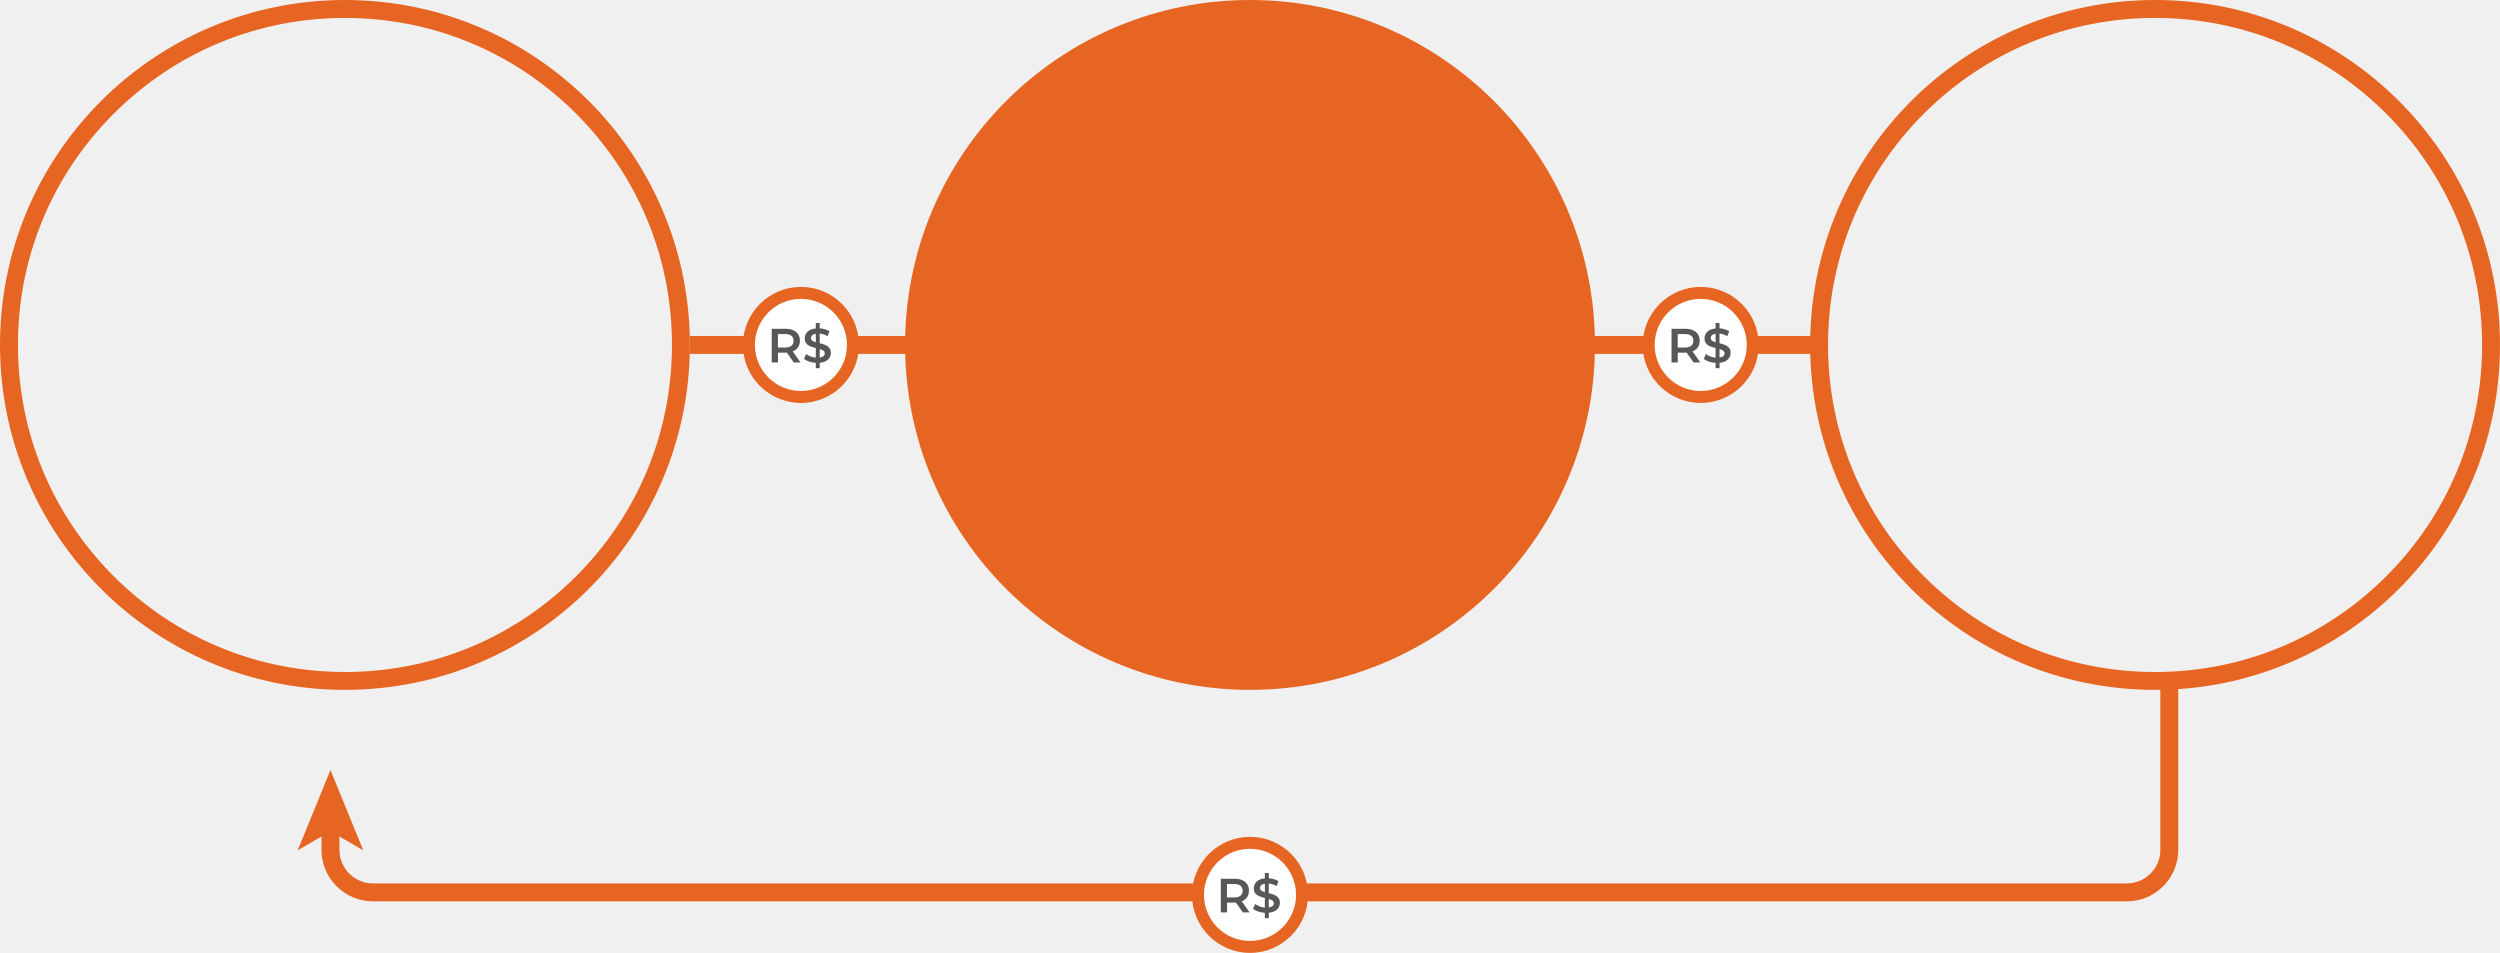
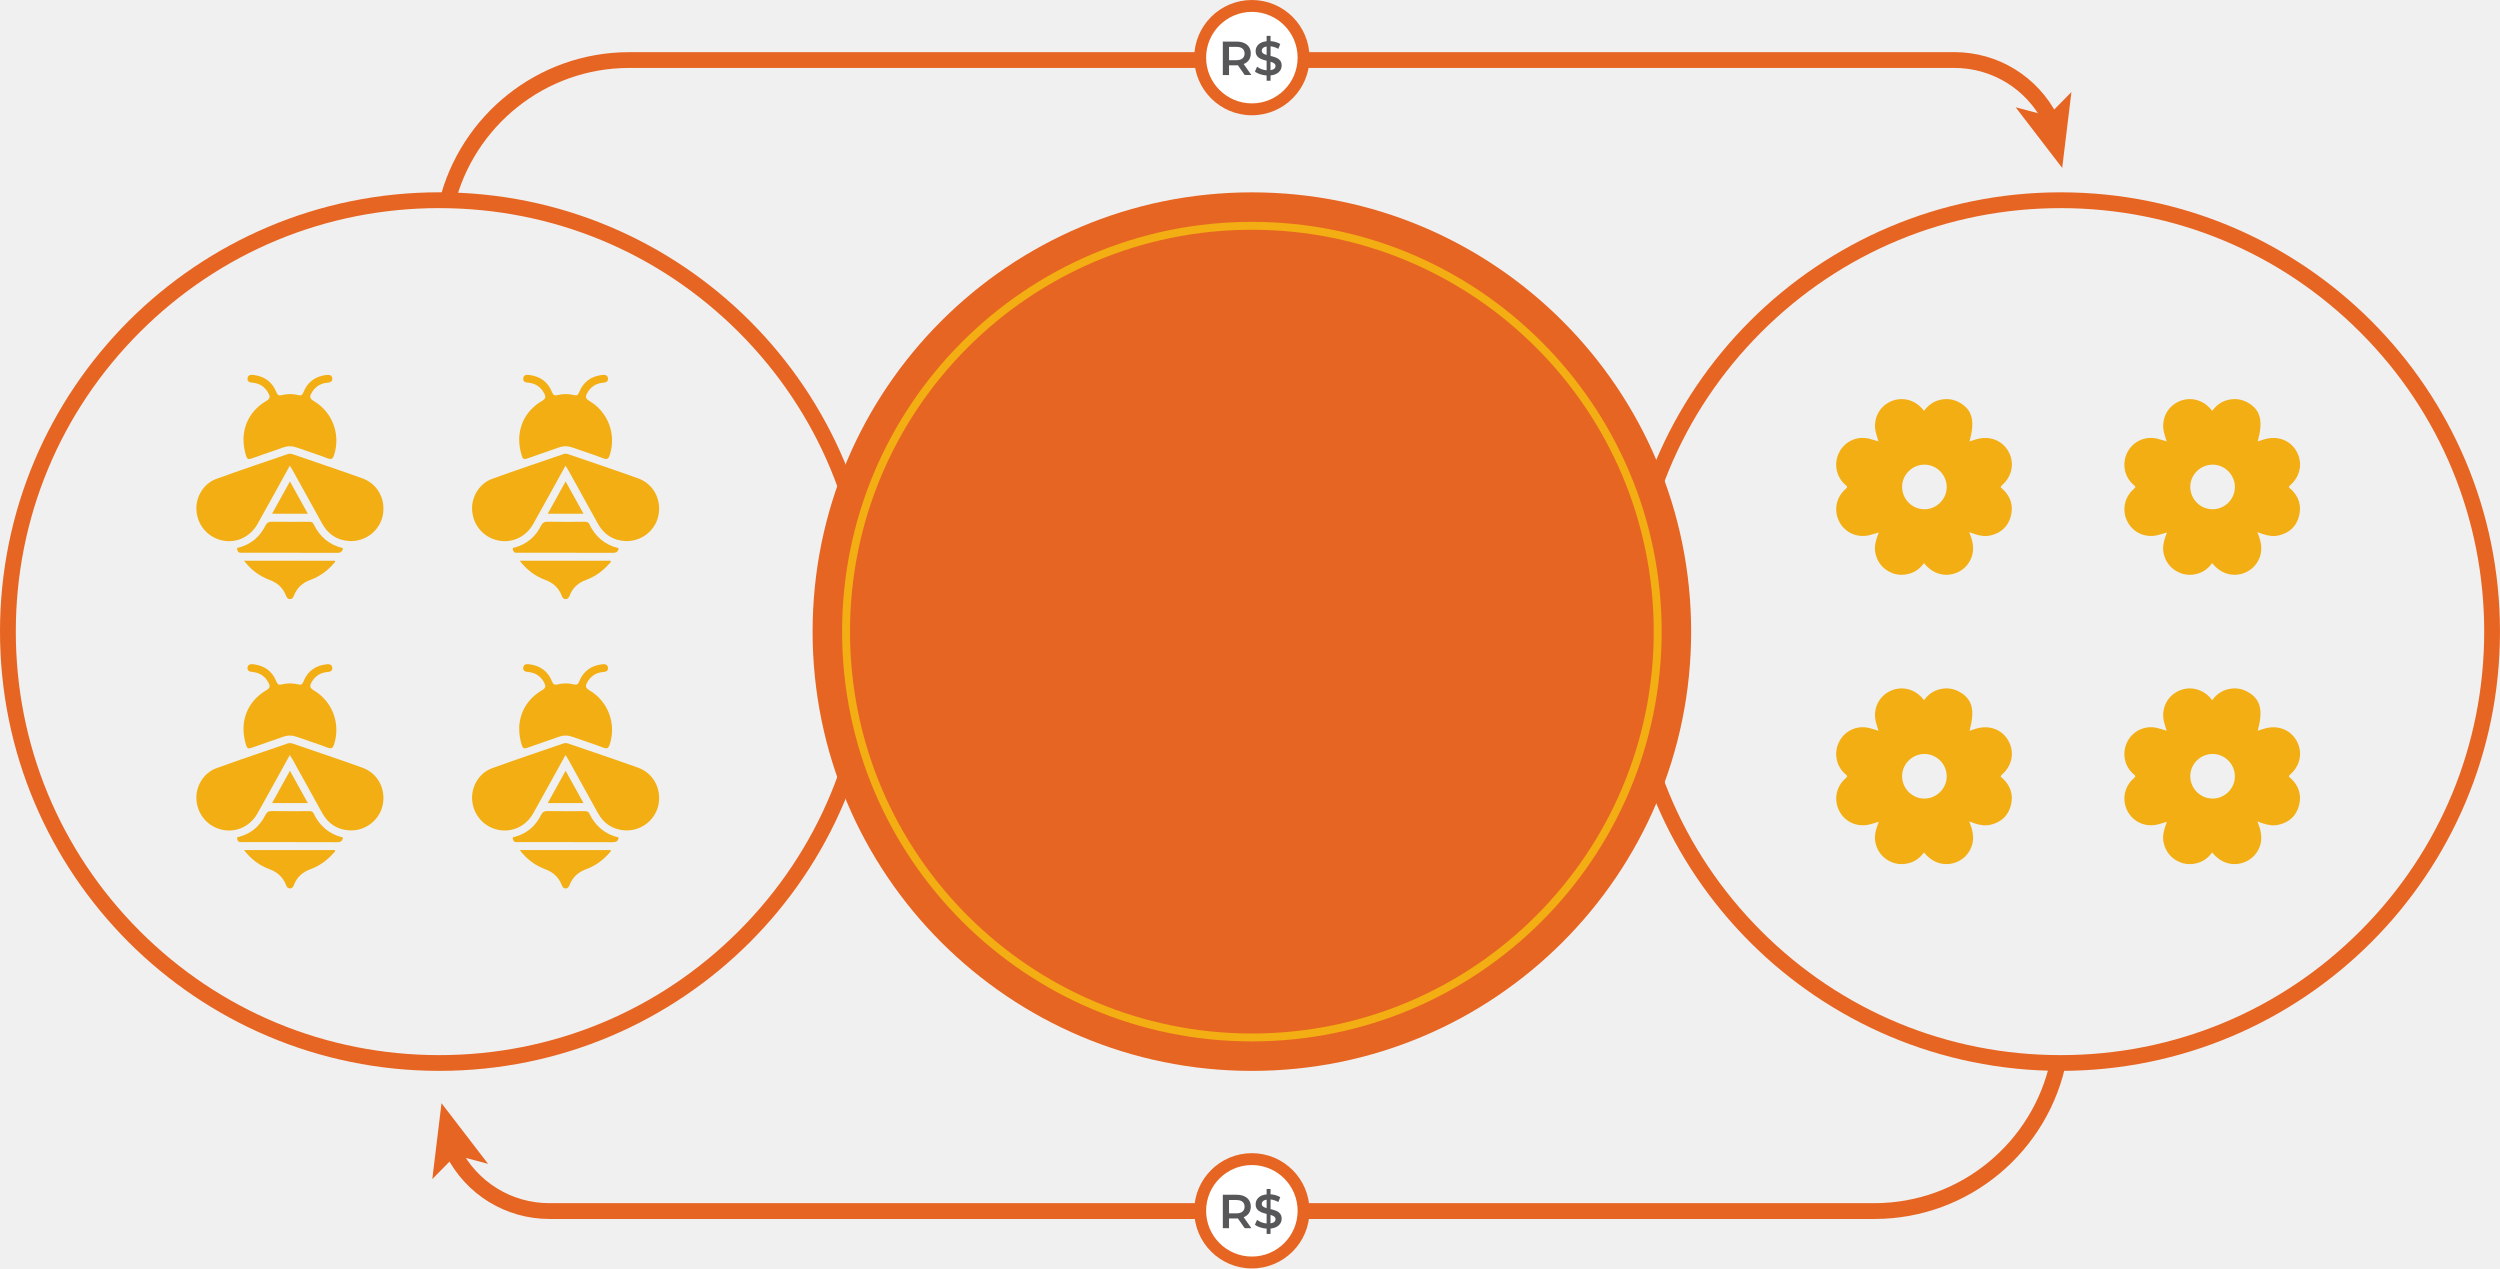
- <svg xmlns="http://www.w3.org/2000/svg" id="Camada_2" data-name="Camada 2" viewBox="0 0 836.47 318.82">
+ <svg xmlns="http://www.w3.org/2000/svg" id="Camada_2" data-name="Camada 2" viewBox="0 0 949.06 481.53">
  <defs>
    <style>
      .cls-1 {
        fill: #fff;
      }

      .cls-2 {
        fill: #e76522;
      }

      .cls-3 {
-         fill: none;
-         stroke: #e76522;
-         stroke-miterlimit: 10;
-         stroke-width: 6px;
+         fill: #f2ae13;
      }

      .cls-4 {
+         fill: none;
+         stroke: #f2ae13;
+         stroke-miterlimit: 10;
+         stroke-width: 3px;
+       }
+ 
+       .cls-5 {
        fill: #57575a;
      }
    </style>
  </defs>
  <g id="Camada_1-2" data-name="Camada 1">
-     <line class="cls-3" x1="230.82" y1="115.41" x2="608.57" y2="115.41" />
-     <path class="cls-2" d="M115.41,6c29.22,0,56.7,11.38,77.37,32.05,20.67,20.67,32.05,48.14,32.05,77.37s-11.38,56.7-32.05,77.37c-20.67,20.67-48.14,32.05-77.37,32.05s-56.7-11.38-77.37-32.05C17.38,172.11,6,144.64,6,115.41S17.38,58.71,38.05,38.05C58.71,17.38,86.19,6,115.41,6m0-6C51.67,0,0,51.67,0,115.41s51.67,115.41,115.41,115.41,115.41-51.67,115.41-115.41S179.15,0,115.41,0h0Z" />
-     <circle class="cls-2" cx="418.24" cy="115.41" r="115.41" />
-     <path class="cls-2" d="M721.06,6c29.22,0,56.7,11.38,77.37,32.05,20.67,20.67,32.05,48.14,32.05,77.37s-11.38,56.7-32.05,77.37c-20.67,20.67-48.14,32.05-77.37,32.05s-56.7-11.38-77.37-32.05c-20.67-20.67-32.05-48.14-32.05-77.37s11.38-56.7,32.05-77.37c20.67-20.67,48.14-32.05,77.37-32.05m0-6c-63.74,0-115.41,51.67-115.41,115.41s51.67,115.41,115.41,115.41,115.41-51.67,115.41-115.41S784.8,0,721.06,0h0Z" />
-     <g>
-       <path class="cls-1" d="M267.98,132.82c-9.6,0-17.41-7.81-17.41-17.41s7.81-17.41,17.41-17.41,17.41,7.81,17.41,17.41-7.81,17.41-17.41,17.41Z" />
-       <path class="cls-2" d="M267.98,100c8.5,0,15.41,6.91,15.41,15.41s-6.91,15.41-15.41,15.41-15.41-6.91-15.41-15.41,6.91-15.41,15.41-15.41m0-4c-10.72,0-19.41,8.69-19.41,19.41s8.69,19.41,19.41,19.41,19.41-8.69,19.41-19.41-8.69-19.41-19.41-19.41h0Z" />
-     </g>
-     <g>
-       <path class="cls-4" d="M265.57,121.27l-2.3-3.3c-.1,.01-.24,.02-.43,.02h-2.54v3.28h-2.09v-11.26h4.63c.98,0,1.83,.16,2.55,.48,.72,.32,1.28,.78,1.67,1.38,.39,.6,.58,1.31,.58,2.14s-.21,1.58-.62,2.19c-.41,.61-1.01,1.07-1.78,1.37l2.59,3.7h-2.25Zm-.76-8.91c-.47-.39-1.16-.58-2.08-.58h-2.45v4.49h2.45c.91,0,1.6-.2,2.08-.59,.47-.39,.71-.95,.71-1.67s-.24-1.27-.71-1.66Z" />
-       <path class="cls-4" d="M277.05,120.3c-.64,.61-1.56,.97-2.78,1.1v1.8h-1.32v-1.79c-.79-.05-1.54-.2-2.25-.43s-1.27-.54-1.69-.9l.72-1.63c.4,.32,.88,.59,1.45,.81,.57,.22,1.16,.36,1.77,.41v-3.22c-.76-.18-1.4-.38-1.91-.6-.51-.22-.94-.54-1.28-.97s-.51-.98-.51-1.68c0-.87,.32-1.61,.95-2.22,.63-.61,1.55-.98,2.75-1.09v-1.82h1.32v1.79c.6,.03,1.19,.13,1.76,.31,.57,.17,1.08,.4,1.5,.68l-.66,1.62c-.82-.47-1.68-.76-2.61-.87v3.25c.77,.18,1.41,.38,1.92,.6,.51,.21,.94,.53,1.29,.96,.35,.42,.52,.98,.52,1.68,0,.87-.32,1.61-.96,2.21Zm-5.3-6.33c.28,.21,.68,.4,1.21,.55v-2.86c-.55,.09-.95,.26-1.22,.51-.27,.26-.4,.57-.4,.95,0,.35,.14,.64,.42,.85Zm3.79,5.18c.27-.25,.41-.55,.41-.92s-.14-.66-.43-.88c-.29-.22-.7-.4-1.24-.56v2.85c.57-.09,.99-.25,1.26-.5Z" />
-     </g>
-     <g>
-       <path class="cls-1" d="M569.04,132.82c-9.6,0-17.41-7.81-17.41-17.41s7.81-17.41,17.41-17.41,17.41,7.81,17.41,17.41-7.81,17.41-17.41,17.41Z" />
-       <path class="cls-2" d="M569.04,100c8.5,0,15.41,6.91,15.41,15.41s-6.91,15.41-15.41,15.41-15.41-6.91-15.41-15.41,6.91-15.41,15.41-15.41m0-4c-10.72,0-19.41,8.69-19.41,19.41s8.69,19.41,19.41,19.41,19.41-8.69,19.41-19.41-8.69-19.41-19.41-19.41h0Z" />
-     </g>
-     <g>
-       <path class="cls-4" d="M566.63,121.27l-2.3-3.3c-.1,.01-.24,.02-.43,.02h-2.54v3.28h-2.09v-11.26h4.63c.98,0,1.83,.16,2.55,.48,.72,.32,1.28,.78,1.67,1.38,.39,.6,.58,1.31,.58,2.14s-.21,1.58-.62,2.19c-.41,.61-1.01,1.07-1.78,1.37l2.59,3.7h-2.25Zm-.76-8.91c-.47-.39-1.16-.58-2.08-.58h-2.45v4.49h2.45c.91,0,1.6-.2,2.08-.59,.47-.39,.71-.95,.71-1.67s-.24-1.27-.71-1.66Z" />
-       <path class="cls-4" d="M578.11,120.3c-.64,.61-1.56,.97-2.78,1.1v1.8h-1.32v-1.79c-.79-.05-1.54-.2-2.25-.43s-1.27-.54-1.69-.9l.72-1.63c.4,.32,.88,.59,1.45,.81,.57,.22,1.16,.36,1.77,.41v-3.22c-.76-.18-1.4-.38-1.91-.6-.51-.22-.94-.54-1.28-.97s-.51-.98-.51-1.68c0-.87,.32-1.61,.95-2.22,.63-.61,1.55-.98,2.75-1.09v-1.82h1.32v1.79c.6,.03,1.19,.13,1.76,.31,.57,.17,1.08,.4,1.5,.68l-.66,1.62c-.82-.47-1.68-.76-2.61-.87v3.25c.77,.18,1.41,.38,1.92,.6,.51,.21,.94,.53,1.29,.96,.35,.42,.52,.98,.52,1.68,0,.87-.32,1.61-.96,2.21Zm-5.3-6.33c.28,.21,.68,.4,1.21,.55v-2.86c-.55,.09-.95,.26-1.22,.51-.27,.26-.4,.57-.4,.95,0,.35,.14,.64,.42,.85Zm3.79,5.18c.27-.25,.41-.55,.41-.92s-.14-.66-.43-.88c-.29-.22-.7-.4-1.24-.56v2.85c.57-.09,.99-.25,1.26-.5Z" />
-     </g>
-     <g>
-       <path class="cls-3" d="M110.57,276.71v7.67c0,7.81,6.39,14.2,14.2,14.2H711.62c7.81,0,14.2-6.39,14.2-14.2v-57.09" />
-       <polygon class="cls-2" points="110.57 257.65 99.6 284.51 110.57 278.14 121.55 284.51 110.57 257.65" />
-     </g>
    <g>
      <g>
-         <path class="cls-1" d="M418.24,316.82c-9.6,0-17.41-7.81-17.41-17.41s7.81-17.41,17.41-17.41,17.41,7.81,17.41,17.41-7.81,17.41-17.41,17.41Z" />
-         <path class="cls-2" d="M418.24,284c8.5,0,15.41,6.91,15.41,15.41s-6.91,15.41-15.41,15.41-15.41-6.91-15.41-15.41,6.91-15.41,15.41-15.41m0-4c-10.72,0-19.41,8.69-19.41,19.41s8.69,19.41,19.41,19.41,19.41-8.69,19.41-19.41-8.69-19.41-19.41-19.41h0Z" />
+         <g>
+           <path class="cls-3" d="M110.02,176.79c-4.19,7.58-8.18,14.85-12.24,22.09-3.01,5.37-8.88,7.75-14.52,5.99-5-1.56-8.42-6.01-8.7-11.31-.26-4.93,2.73-9.98,7.52-11.74,8.99-3.29,18.09-6.29,27.14-9.43,.68-.23,1.32-.15,1.97,.08,8.82,3.04,17.68,5.99,26.46,9.15,5.81,2.1,8.92,8.14,7.62,14.2-1.23,5.74-6.63,9.9-12.64,9.57-4.63-.26-8.08-2.56-10.32-6.6-3.74-6.72-7.45-13.46-11.17-20.19-.29-.52-.61-1.01-1.1-1.82Z" />
+           <path class="cls-3" d="M92.44,166.33c.23-5.65,3-10.82,8.74-14.18,1.41-.82,1.38-1.59,.77-2.77-1.25-2.41-3.22-3.8-5.91-4.08-1.13-.12-2.23-.29-2.06-1.7,.17-1.39,1.37-1.38,2.43-1.24,4.02,.54,6.94,2.63,8.45,6.41,.44,1.11,.84,1.53,2.05,1.23,2.1-.52,4.25-.54,6.36,0,1.13,.28,1.54-.11,1.95-1.14,1.53-3.87,4.49-5.98,8.58-6.5,1.09-.14,2.25-.06,2.35,1.35,.09,1.28-.91,1.49-1.99,1.59-2.69,.25-4.66,1.64-5.96,4.01-.7,1.28-.58,2.05,.85,2.89,7.13,4.16,10.28,12.63,7.81,20.43-.44,1.39-.87,1.99-2.52,1.35-3.81-1.48-7.73-2.66-11.57-4.06-1.81-.66-3.51-.69-5.34-.03-3.95,1.44-7.97,2.71-11.92,4.16-1.23,.45-1.72,.21-2.09-1.02-.57-1.89-.99-3.78-.99-6.69Z" />
+           <path class="cls-3" d="M130.2,208.09c-.19,1.38-.88,1.78-2.15,1.78-11.98-.05-23.97-.03-35.95-.03-.37,0-.74,.04-1.1-.04-.73-.15-.89-.84-.99-1.4-.11-.6,.59-.51,.93-.6,4.51-1.28,7.73-4.1,9.8-8.23,.57-1.15,1.27-1.53,2.54-1.51,4.65,.08,9.29,.04,13.94,.03,.75,0,1.41-.01,1.82,.84,2.28,4.8,5.97,7.95,11.16,9.16Z" />
+           <path class="cls-3" d="M92.63,212.87h34.52c.26,.57-.29,.83-.57,1.16-2.41,2.78-5.32,4.86-8.77,6.12-2.92,1.07-5.04,2.94-6.18,5.85-.29,.72-.61,1.38-1.47,1.42-.97,.05-1.33-.65-1.64-1.44-1.15-2.9-3.28-4.76-6.19-5.84-3.84-1.43-7.01-3.78-9.68-7.27Z" />
+           <path class="cls-3" d="M110.07,182.76c2.34,4.22,4.5,8.13,6.79,12.26h-13.57c2.24-4.05,4.42-8,6.78-12.26Z" />
+         </g>
+         <g>
+           <path class="cls-3" d="M214.68,176.79c-4.19,7.58-8.18,14.85-12.24,22.09-3.01,5.37-8.88,7.75-14.52,5.99-5-1.56-8.42-6.01-8.7-11.31-.26-4.93,2.73-9.98,7.52-11.74,8.99-3.29,18.09-6.29,27.14-9.43,.68-.23,1.32-.15,1.97,.08,8.82,3.04,17.68,5.99,26.46,9.15,5.81,2.1,8.92,8.14,7.62,14.2-1.23,5.74-6.63,9.9-12.64,9.57-4.63-.26-8.08-2.56-10.32-6.6-3.74-6.72-7.45-13.46-11.17-20.19-.29-.52-.61-1.01-1.1-1.82Z" />
+           <path class="cls-3" d="M197.1,166.33c.23-5.65,3-10.82,8.74-14.18,1.41-.82,1.38-1.59,.77-2.77-1.25-2.41-3.22-3.8-5.91-4.08-1.13-.12-2.23-.29-2.06-1.7,.17-1.39,1.37-1.38,2.43-1.24,4.02,.54,6.94,2.63,8.45,6.41,.44,1.11,.84,1.53,2.05,1.23,2.1-.52,4.25-.54,6.36,0,1.13,.28,1.54-.11,1.95-1.14,1.53-3.87,4.49-5.98,8.58-6.5,1.09-.14,2.25-.06,2.35,1.35,.09,1.28-.91,1.49-1.99,1.59-2.69,.25-4.66,1.64-5.96,4.01-.7,1.28-.58,2.05,.85,2.89,7.13,4.16,10.28,12.63,7.81,20.43-.44,1.39-.87,1.99-2.52,1.35-3.81-1.48-7.73-2.66-11.57-4.06-1.81-.66-3.51-.69-5.34-.03-3.95,1.44-7.97,2.71-11.92,4.16-1.23,.45-1.72,.21-2.09-1.02-.57-1.89-.99-3.78-.99-6.69Z" />
+           <path class="cls-3" d="M234.85,208.09c-.19,1.38-.88,1.78-2.15,1.78-11.98-.05-23.97-.03-35.95-.03-.37,0-.74,.04-1.1-.04-.73-.15-.89-.84-.99-1.4-.11-.6,.59-.51,.93-.6,4.51-1.28,7.73-4.1,9.8-8.23,.57-1.15,1.27-1.53,2.54-1.51,4.65,.08,9.29,.04,13.94,.03,.75,0,1.41-.01,1.82,.84,2.28,4.8,5.97,7.95,11.16,9.16Z" />
+           <path class="cls-3" d="M197.29,212.87h34.52c.26,.57-.29,.83-.57,1.16-2.41,2.78-5.32,4.86-8.77,6.12-2.92,1.07-5.04,2.94-6.18,5.85-.29,.72-.61,1.38-1.47,1.42-.97,.05-1.33-.65-1.64-1.44-1.15-2.9-3.28-4.76-6.19-5.84-3.84-1.43-7.01-3.78-9.68-7.27Z" />
+           <path class="cls-3" d="M214.72,182.76c2.34,4.22,4.5,8.13,6.79,12.26h-13.57c2.24-4.05,4.42-8,6.78-12.26Z" />
+         </g>
+         <g>
+           <path class="cls-3" d="M110.02,286.63c-4.19,7.58-8.18,14.85-12.24,22.09-3.01,5.37-8.88,7.75-14.52,5.99-5-1.56-8.42-6.01-8.7-11.31-.26-4.93,2.73-9.98,7.52-11.74,8.99-3.29,18.09-6.29,27.14-9.43,.68-.23,1.32-.15,1.97,.08,8.82,3.04,17.68,5.99,26.46,9.15,5.81,2.1,8.92,8.14,7.62,14.2-1.23,5.74-6.63,9.9-12.64,9.57-4.63-.26-8.08-2.56-10.32-6.6-3.74-6.72-7.45-13.46-11.17-20.19-.29-.52-.61-1.01-1.1-1.82Z" />
+           <path class="cls-3" d="M92.44,276.16c.23-5.65,3-10.82,8.74-14.18,1.41-.82,1.38-1.59,.77-2.77-1.25-2.41-3.22-3.8-5.91-4.08-1.13-.12-2.23-.29-2.06-1.7,.17-1.39,1.37-1.38,2.43-1.24,4.02,.54,6.94,2.63,8.45,6.41,.44,1.11,.84,1.53,2.05,1.23,2.1-.52,4.25-.54,6.36,0,1.13,.28,1.54-.11,1.95-1.14,1.53-3.87,4.49-5.98,8.58-6.5,1.09-.14,2.25-.06,2.35,1.35,.09,1.28-.91,1.49-1.99,1.59-2.69,.25-4.66,1.64-5.96,4.01-.7,1.28-.58,2.05,.85,2.89,7.13,4.16,10.28,12.63,7.81,20.43-.44,1.39-.87,1.99-2.52,1.35-3.81-1.48-7.73-2.66-11.57-4.06-1.81-.66-3.51-.69-5.34-.03-3.95,1.44-7.97,2.71-11.92,4.16-1.23,.45-1.72,.21-2.09-1.02-.57-1.89-.99-3.78-.99-6.69Z" />
+           <path class="cls-3" d="M130.2,317.93c-.19,1.38-.88,1.78-2.15,1.78-11.98-.05-23.97-.03-35.95-.03-.37,0-.74,.04-1.1-.04-.73-.15-.89-.84-.99-1.4-.11-.6,.59-.51,.93-.6,4.51-1.28,7.73-4.1,9.8-8.23,.57-1.15,1.27-1.53,2.54-1.51,4.65,.08,9.29,.04,13.94,.03,.75,0,1.41-.01,1.82,.84,2.28,4.8,5.97,7.95,11.16,9.16Z" />
+           <path class="cls-3" d="M92.63,322.71h34.52c.26,.57-.29,.83-.57,1.16-2.41,2.78-5.32,4.86-8.77,6.12-2.92,1.07-5.04,2.94-6.18,5.85-.29,.72-.61,1.38-1.47,1.42-.97,.05-1.33-.65-1.64-1.44-1.15-2.9-3.28-4.76-6.19-5.84-3.84-1.43-7.01-3.78-9.68-7.27Z" />
+           <path class="cls-3" d="M110.07,292.6c2.34,4.22,4.5,8.13,6.79,12.26h-13.57c2.24-4.05,4.42-8,6.78-12.26Z" />
+         </g>
+         <g>
+           <path class="cls-3" d="M214.68,286.63c-4.19,7.58-8.18,14.85-12.24,22.09-3.01,5.37-8.88,7.75-14.52,5.99-5-1.56-8.42-6.01-8.7-11.31-.26-4.93,2.73-9.98,7.52-11.74,8.99-3.29,18.09-6.29,27.14-9.43,.68-.23,1.32-.15,1.97,.08,8.82,3.04,17.68,5.99,26.46,9.15,5.81,2.1,8.92,8.14,7.62,14.2-1.23,5.74-6.63,9.9-12.64,9.57-4.63-.26-8.08-2.56-10.32-6.6-3.74-6.72-7.45-13.46-11.17-20.19-.29-.52-.61-1.01-1.1-1.82Z" />
+           <path class="cls-3" d="M197.1,276.16c.23-5.65,3-10.82,8.74-14.18,1.41-.82,1.38-1.59,.77-2.77-1.25-2.41-3.22-3.8-5.91-4.08-1.13-.12-2.23-.29-2.06-1.7,.17-1.39,1.37-1.38,2.43-1.24,4.02,.54,6.94,2.63,8.45,6.41,.44,1.11,.84,1.53,2.05,1.23,2.1-.52,4.25-.54,6.36,0,1.13,.28,1.54-.11,1.95-1.14,1.53-3.87,4.49-5.98,8.58-6.5,1.09-.14,2.25-.06,2.35,1.35,.09,1.28-.91,1.49-1.99,1.59-2.69,.25-4.66,1.64-5.96,4.01-.7,1.28-.58,2.05,.85,2.89,7.13,4.16,10.28,12.63,7.81,20.43-.44,1.39-.87,1.99-2.52,1.35-3.81-1.48-7.73-2.66-11.57-4.06-1.81-.66-3.51-.69-5.34-.03-3.95,1.44-7.97,2.71-11.92,4.16-1.23,.45-1.72,.21-2.09-1.02-.57-1.89-.99-3.78-.99-6.69Z" />
+           <path class="cls-3" d="M234.85,317.93c-.19,1.38-.88,1.78-2.15,1.78-11.98-.05-23.97-.03-35.95-.03-.37,0-.74,.04-1.1-.04-.73-.15-.89-.84-.99-1.4-.11-.6,.59-.51,.93-.6,4.51-1.28,7.73-4.1,9.8-8.23,.57-1.15,1.27-1.53,2.54-1.51,4.65,.08,9.29,.04,13.94,.03,.75,0,1.41-.01,1.82,.84,2.28,4.8,5.97,7.95,11.16,9.16Z" />
+           <path class="cls-3" d="M197.29,322.71h34.52c.26,.57-.29,.83-.57,1.16-2.41,2.78-5.32,4.86-8.77,6.12-2.92,1.07-5.04,2.94-6.18,5.85-.29,.72-.61,1.38-1.47,1.42-.97,.05-1.33-.65-1.64-1.44-1.15-2.9-3.28-4.76-6.19-5.84-3.84-1.43-7.01-3.78-9.68-7.27Z" />
+           <path class="cls-3" d="M214.72,292.6c2.34,4.22,4.5,8.13,6.79,12.26h-13.57c2.24-4.05,4.42-8,6.78-12.26Z" />
+         </g>
      </g>
      <g>
-         <path class="cls-4" d="M415.82,305.27l-2.3-3.3c-.1,.01-.24,.02-.43,.02h-2.54v3.28h-2.09v-11.26h4.63c.98,0,1.83,.16,2.55,.48,.72,.32,1.28,.78,1.67,1.38,.39,.6,.58,1.31,.58,2.14s-.21,1.58-.62,2.19c-.41,.61-1.01,1.07-1.78,1.37l2.59,3.7h-2.25Zm-.76-8.91c-.47-.39-1.16-.58-2.08-.58h-2.45v4.49h2.45c.91,0,1.6-.2,2.08-.59,.47-.39,.71-.95,.71-1.67s-.24-1.27-.71-1.66Z" />
-         <path class="cls-4" d="M427.3,304.3c-.64,.61-1.56,.97-2.78,1.1v1.8h-1.32v-1.79c-.79-.05-1.54-.2-2.25-.43s-1.27-.54-1.69-.9l.72-1.63c.4,.32,.88,.59,1.45,.81,.57,.22,1.16,.36,1.77,.41v-3.22c-.76-.18-1.4-.38-1.91-.6-.51-.22-.94-.54-1.28-.97s-.51-.98-.51-1.68c0-.87,.32-1.61,.95-2.22,.63-.61,1.55-.98,2.75-1.09v-1.82h1.32v1.79c.6,.03,1.19,.13,1.76,.31,.57,.17,1.08,.4,1.5,.68l-.66,1.62c-.82-.47-1.68-.76-2.61-.87v3.25c.77,.18,1.41,.38,1.92,.6,.51,.21,.94,.53,1.29,.96,.35,.42,.52,.98,.52,1.68,0,.87-.32,1.61-.96,2.21Zm-5.3-6.33c.28,.21,.68,.4,1.21,.55v-2.86c-.55,.09-.95,.26-1.22,.51-.27,.26-.4,.57-.4,.95,0,.35,.14,.64,.42,.85Zm3.79,5.18c.27-.25,.41-.55,.41-.92s-.14-.66-.43-.88c-.29-.22-.7-.4-1.24-.56v2.85c.57-.09,.99-.25,1.26-.5Z" />
+         <path class="cls-3" d="M747.55,202.03c1.54,3.64,2.22,7.12,.41,10.63-1.02,1.98-2.53,3.49-4.53,4.48-3.62,1.79-8.94,1.73-13.04-3.37-1.79,2.5-4.2,3.98-7.24,4.36-2.22,.27-4.31-.16-6.24-1.26-2.55-1.45-4.14-3.64-4.87-6.47-.74-2.85,.14-5.48,1.18-8.27-1.31,.39-2.45,.78-3.61,1.05-4.66,1.09-9.24-1-11.39-5.16-2.16-4.19-1.22-9.27,2.42-12.38,.87-.74,.66-.97-.07-1.58-3.54-2.99-4.51-8.1-2.4-12.28,2.11-4.19,6.74-6.35,11.33-5.26,1.19,.28,2.34,.68,3.63,1.06-.38-1.24-.81-2.38-1.07-3.57-1.05-4.75,1.12-9.34,5.33-11.43,4.27-2.12,9.26-1.03,12.45,2.71,.17,.2,.34,.4,.58,.68,1.83-2.57,4.29-4.05,7.38-4.4,2.22-.25,4.31,.22,6.23,1.33,4.74,2.75,5.79,6.93,3.65,14.68,.93-.3,1.77-.59,2.62-.83,5-1.45,9.8,.4,12.17,4.68,2.37,4.28,1.43,9.39-2.48,12.79-.94,.82-.19,1.01,.24,1.41,3.04,2.83,4.18,6.31,3.13,10.32-1.03,3.92-3.67,6.34-7.61,7.29-2.08,.5-4.12,.18-6.11-.5-.61-.21-1.22-.42-2.1-.73Zm-17.06-8.7c4.62,.03,8.48-3.74,8.53-8.34,.05-4.68-3.75-8.57-8.41-8.6-4.63-.02-8.48,3.74-8.53,8.34-.05,4.68,3.75,8.57,8.41,8.6Z" />
+         <path class="cls-3" d="M856.95,202.03c1.54,3.64,2.22,7.12,.41,10.63-1.02,1.98-2.53,3.49-4.53,4.48-3.62,1.79-8.94,1.73-13.04-3.37-1.79,2.5-4.2,3.98-7.24,4.36-2.22,.27-4.31-.16-6.24-1.26-2.55-1.45-4.14-3.64-4.87-6.47-.74-2.85,.14-5.48,1.18-8.27-1.31,.39-2.45,.78-3.61,1.05-4.66,1.09-9.24-1-11.39-5.16-2.16-4.19-1.22-9.27,2.42-12.38,.87-.74,.66-.97-.07-1.58-3.54-2.99-4.51-8.1-2.4-12.28,2.11-4.19,6.74-6.35,11.33-5.26,1.19,.28,2.34,.68,3.63,1.06-.38-1.24-.81-2.38-1.07-3.57-1.05-4.75,1.12-9.34,5.33-11.43,4.27-2.12,9.26-1.03,12.45,2.71,.17,.2,.34,.4,.58,.68,1.83-2.57,4.29-4.05,7.38-4.4,2.22-.25,4.31,.22,6.23,1.33,4.74,2.75,5.79,6.93,3.65,14.68,.93-.3,1.77-.59,2.62-.83,5-1.45,9.8,.4,12.17,4.68,2.37,4.28,1.43,9.39-2.48,12.79-.94,.82-.19,1.01,.24,1.41,3.04,2.83,4.18,6.31,3.13,10.32-1.03,3.92-3.67,6.34-7.61,7.29-2.08,.5-4.12,.18-6.11-.5-.61-.21-1.22-.42-2.1-.73Zm-17.06-8.7c4.62,.03,8.48-3.74,8.53-8.34,.05-4.68-3.75-8.57-8.41-8.6-4.63-.02-8.48,3.74-8.53,8.34-.05,4.68,3.75,8.57,8.41,8.6Z" />
+         <path class="cls-3" d="M747.55,311.86c1.54,3.64,2.22,7.12,.41,10.63-1.02,1.98-2.53,3.49-4.53,4.48-3.62,1.79-8.94,1.73-13.04-3.37-1.79,2.5-4.2,3.98-7.24,4.36-2.22,.27-4.31-.16-6.24-1.26-2.55-1.45-4.14-3.64-4.87-6.47-.74-2.85,.14-5.48,1.18-8.27-1.31,.39-2.45,.78-3.61,1.05-4.66,1.09-9.24-1-11.39-5.16-2.16-4.19-1.22-9.27,2.42-12.38,.87-.74,.66-.97-.07-1.58-3.54-2.99-4.51-8.1-2.4-12.28,2.11-4.19,6.74-6.35,11.33-5.26,1.19,.28,2.34,.68,3.63,1.06-.38-1.24-.81-2.38-1.07-3.57-1.05-4.75,1.12-9.34,5.33-11.43,4.27-2.12,9.26-1.03,12.45,2.71,.17,.2,.34,.4,.58,.68,1.83-2.57,4.29-4.05,7.38-4.4,2.22-.25,4.31,.22,6.23,1.33,4.74,2.75,5.79,6.93,3.65,14.68,.93-.3,1.77-.59,2.62-.83,5-1.45,9.8,.4,12.17,4.68,2.37,4.28,1.43,9.39-2.48,12.79-.94,.82-.19,1.01,.24,1.41,3.04,2.83,4.18,6.31,3.13,10.32-1.03,3.92-3.67,6.34-7.61,7.29-2.08,.5-4.12,.18-6.11-.5-.61-.21-1.22-.42-2.1-.73Zm-17.06-8.7c4.62,.03,8.48-3.74,8.53-8.34,.05-4.68-3.75-8.57-8.41-8.6-4.63-.02-8.48,3.74-8.53,8.34-.05,4.68,3.75,8.57,8.41,8.6Z" />
+         <path class="cls-3" d="M856.95,311.86c1.54,3.64,2.22,7.12,.41,10.63-1.02,1.98-2.53,3.49-4.53,4.48-3.62,1.79-8.94,1.73-13.04-3.37-1.79,2.5-4.2,3.98-7.24,4.36-2.22,.27-4.31-.16-6.24-1.26-2.55-1.45-4.14-3.64-4.87-6.47-.74-2.85,.14-5.48,1.18-8.27-1.31,.39-2.45,.78-3.61,1.05-4.66,1.09-9.24-1-11.39-5.16-2.16-4.19-1.22-9.27,2.42-12.38,.87-.74,.66-.97-.07-1.58-3.54-2.99-4.51-8.1-2.4-12.28,2.11-4.19,6.74-6.35,11.33-5.26,1.19,.28,2.34,.68,3.63,1.06-.38-1.24-.81-2.38-1.07-3.57-1.05-4.75,1.12-9.34,5.33-11.43,4.27-2.12,9.26-1.03,12.45,2.71,.17,.2,.34,.4,.58,.68,1.83-2.57,4.29-4.05,7.38-4.4,2.22-.25,4.31,.22,6.23,1.33,4.74,2.75,5.79,6.93,3.65,14.68,.93-.3,1.77-.59,2.62-.83,5-1.45,9.8,.4,12.17,4.68,2.37,4.28,1.43,9.39-2.48,12.79-.94,.82-.19,1.01,.24,1.41,3.04,2.83,4.18,6.31,3.13,10.32-1.03,3.92-3.67,6.34-7.61,7.29-2.08,.5-4.12,.18-6.11-.5-.61-.21-1.22-.42-2.1-.73Zm-17.06-8.7c4.62,.03,8.48-3.74,8.53-8.34,.05-4.68-3.75-8.57-8.41-8.6-4.63-.02-8.48,3.74-8.53,8.34-.05,4.68,3.75,8.57,8.41,8.6Z" />
      </g>
+       <path class="cls-2" d="M166.76,79.01c42.94,0,83.31,16.72,113.68,47.09,30.36,30.36,47.09,70.74,47.09,113.68s-16.72,83.31-47.09,113.68c-30.36,30.36-70.74,47.09-113.68,47.09s-83.31-16.72-113.68-47.09S6,282.72,6,239.77s16.72-83.31,47.09-113.68,70.74-47.09,113.68-47.09m0-6C74.66,73.01,0,147.67,0,239.77s74.66,166.76,166.76,166.76,166.76-74.66,166.76-166.76S258.87,73.01,166.76,73.01h0Z" />
+       <circle class="cls-2" cx="475.24" cy="239.78" r="166.76" />
+       <path class="cls-2" d="M782.29,79.01c42.94,0,83.31,16.72,113.68,47.09s47.09,70.74,47.09,113.68-16.72,83.31-47.09,113.68-70.74,47.09-113.68,47.09-83.31-16.72-113.68-47.09c-30.36-30.36-47.09-70.74-47.09-113.68s16.72-83.31,47.09-113.68c30.36-30.36,70.74-47.09,113.68-47.09m0-6c-92.1,0-166.76,74.66-166.76,166.76s74.66,166.76,166.76,166.76,166.76-74.66,166.76-166.76-74.66-166.76-166.76-166.76h0Z" />
+       <g>
+         <path class="cls-2" d="M780.98,402.82c-.89,0-1.77-.05-2.63-.13-6.57,30.84-34.02,54.06-66.79,54.06H208.55c-14.29,0-27.25-7.96-33.81-20.77l-5.34,2.73c7.59,14.83,22.59,24.04,39.15,24.04h503.02c36.14,0,66.32-25.94,72.93-60.18-1.16,.16-2.34,.25-3.51,.25Z" />
+         <polygon class="cls-2" points="167.61 418.8 164.11 447.61 173.01 438.57 185.28 441.82 167.61 418.8" />
+       </g>
+       <g>
+         <path class="cls-2" d="M741.92,19.8H238.9c-34.93,0-64.3,24.24-72.19,56.78,2.04,.25,3.99,.71,5.84,1.37,7.27-29.89,34.25-52.16,66.35-52.16h503.02c14.29,0,27.25,7.96,33.81,20.77l5.34-2.73c-7.59-14.83-22.59-24.04-39.15-24.04Z" />
+         <polygon class="cls-2" points="782.86 63.75 786.36 34.94 777.46 43.98 765.19 40.73 782.86 63.75" />
+       </g>
+       <g>
+         <g>
+           <circle class="cls-1" cx="475.24" cy="459.65" r="19.63" />
+           <path class="cls-2" d="M475.24,442.28c9.58,0,17.37,7.79,17.37,17.37s-7.79,17.37-17.37,17.37-17.37-7.79-17.37-17.37,7.79-17.37,17.37-17.37m0-4.51c-12.09,0-21.88,9.8-21.88,21.88s9.8,21.88,21.88,21.88,21.88-9.8,21.88-21.88-9.8-21.88-21.88-21.88h0Z" />
+         </g>
+         <g>
+           <path class="cls-5" d="M472.52,466.26l-2.59-3.72c-.11,.01-.27,.02-.49,.02h-2.87v3.7h-2.36v-12.7h5.22c1.1,0,2.06,.18,2.87,.54,.82,.36,1.44,.88,1.88,1.56,.44,.68,.65,1.48,.65,2.41s-.23,1.78-.7,2.47c-.47,.69-1.13,1.2-2,1.54l2.92,4.17h-2.54Zm-.85-10.05c-.53-.44-1.31-.65-2.34-.65h-2.76v5.06h2.76c1.03,0,1.81-.22,2.34-.66,.53-.44,.8-1.07,.8-1.88s-.27-1.43-.8-1.87Z" />
+           <path class="cls-5" d="M485.46,465.16c-.72,.68-1.76,1.1-3.13,1.24v2.03h-1.49v-2.01c-.89-.06-1.74-.22-2.54-.49s-1.43-.6-1.9-1.02l.82-1.83c.45,.36,.99,.67,1.63,.92,.64,.25,1.31,.4,1.99,.46v-3.63c-.86-.21-1.57-.43-2.15-.68-.57-.25-1.06-.61-1.44-1.09s-.58-1.11-.58-1.9c0-.98,.36-1.81,1.07-2.5,.71-.69,1.75-1.1,3.1-1.23v-2.05h1.49v2.01c.68,.04,1.34,.15,1.99,.34,.65,.19,1.21,.45,1.7,.76l-.74,1.83c-.92-.53-1.9-.86-2.94-.98v3.66c.87,.21,1.59,.43,2.17,.67,.57,.24,1.06,.6,1.45,1.08,.39,.48,.59,1.11,.59,1.9,0,.98-.36,1.81-1.08,2.49Zm-5.98-7.14c.31,.24,.77,.45,1.36,.62v-3.23c-.62,.1-1.08,.29-1.38,.58-.3,.29-.45,.65-.45,1.07,0,.4,.16,.72,.47,.96Zm4.27,5.84c.31-.28,.46-.62,.46-1.03s-.16-.74-.49-.99c-.33-.25-.79-.46-1.4-.63v3.21c.64-.1,1.12-.28,1.42-.56Z" />
+         </g>
+       </g>
+       <g>
+         <g>
+           <circle class="cls-1" cx="475.24" cy="21.88" r="19.63" />
+           <path class="cls-2" d="M475.24,4.51c9.58,0,17.37,7.79,17.37,17.37s-7.79,17.37-17.37,17.37-17.37-7.79-17.37-17.37,7.79-17.37,17.37-17.37m0-4.51c-12.09,0-21.88,9.8-21.88,21.88s9.8,21.88,21.88,21.88,21.88-9.8,21.88-21.88S487.32,0,475.24,0h0Z" />
+         </g>
+         <g>
+           <path class="cls-5" d="M472.52,28.49l-2.59-3.72c-.11,.01-.27,.02-.49,.02h-2.87v3.7h-2.36V15.79h5.22c1.1,0,2.06,.18,2.87,.54,.82,.36,1.44,.88,1.88,1.56,.44,.68,.65,1.48,.65,2.41s-.23,1.78-.7,2.47c-.47,.69-1.13,1.2-2,1.54l2.92,4.17h-2.54Zm-.85-10.05c-.53-.44-1.31-.65-2.34-.65h-2.76v5.06h2.76c1.03,0,1.81-.22,2.34-.66,.53-.44,.8-1.07,.8-1.88s-.27-1.43-.8-1.87Z" />
+           <path class="cls-5" d="M485.46,27.39c-.72,.68-1.76,1.1-3.13,1.24v2.03h-1.49v-2.01c-.89-.06-1.74-.22-2.54-.49s-1.43-.6-1.9-1.02l.82-1.83c.45,.36,.99,.67,1.63,.92,.64,.25,1.31,.4,1.99,.46v-3.63c-.86-.21-1.57-.43-2.15-.68-.57-.25-1.06-.61-1.44-1.09s-.58-1.11-.58-1.9c0-.98,.36-1.81,1.07-2.5,.71-.69,1.75-1.1,3.1-1.23v-2.05h1.49v2.01c.68,.04,1.34,.15,1.99,.34,.65,.19,1.21,.45,1.7,.76l-.74,1.83c-.92-.53-1.9-.86-2.94-.98v3.66c.87,.21,1.59,.43,2.17,.67,.57,.24,1.06,.6,1.45,1.08,.39,.48,.59,1.11,.59,1.9,0,.98-.36,1.81-1.08,2.49Zm-5.98-7.14c.31,.24,.77,.45,1.36,.62v-3.23c-.62,.1-1.08,.29-1.38,.58-.3,.29-.45,.65-.45,1.07,0,.4,.16,.72,.47,.96Zm4.27,5.84c.31-.28,.46-.62,.46-1.03s-.16-.74-.49-.99c-.33-.25-.79-.46-1.4-.63v3.21c.64-.1,1.12-.28,1.42-.56Z" />
+         </g>
+       </g>
+       <circle class="cls-4" cx="475.24" cy="239.78" r="154.06" />
    </g>
  </g>
</svg>
